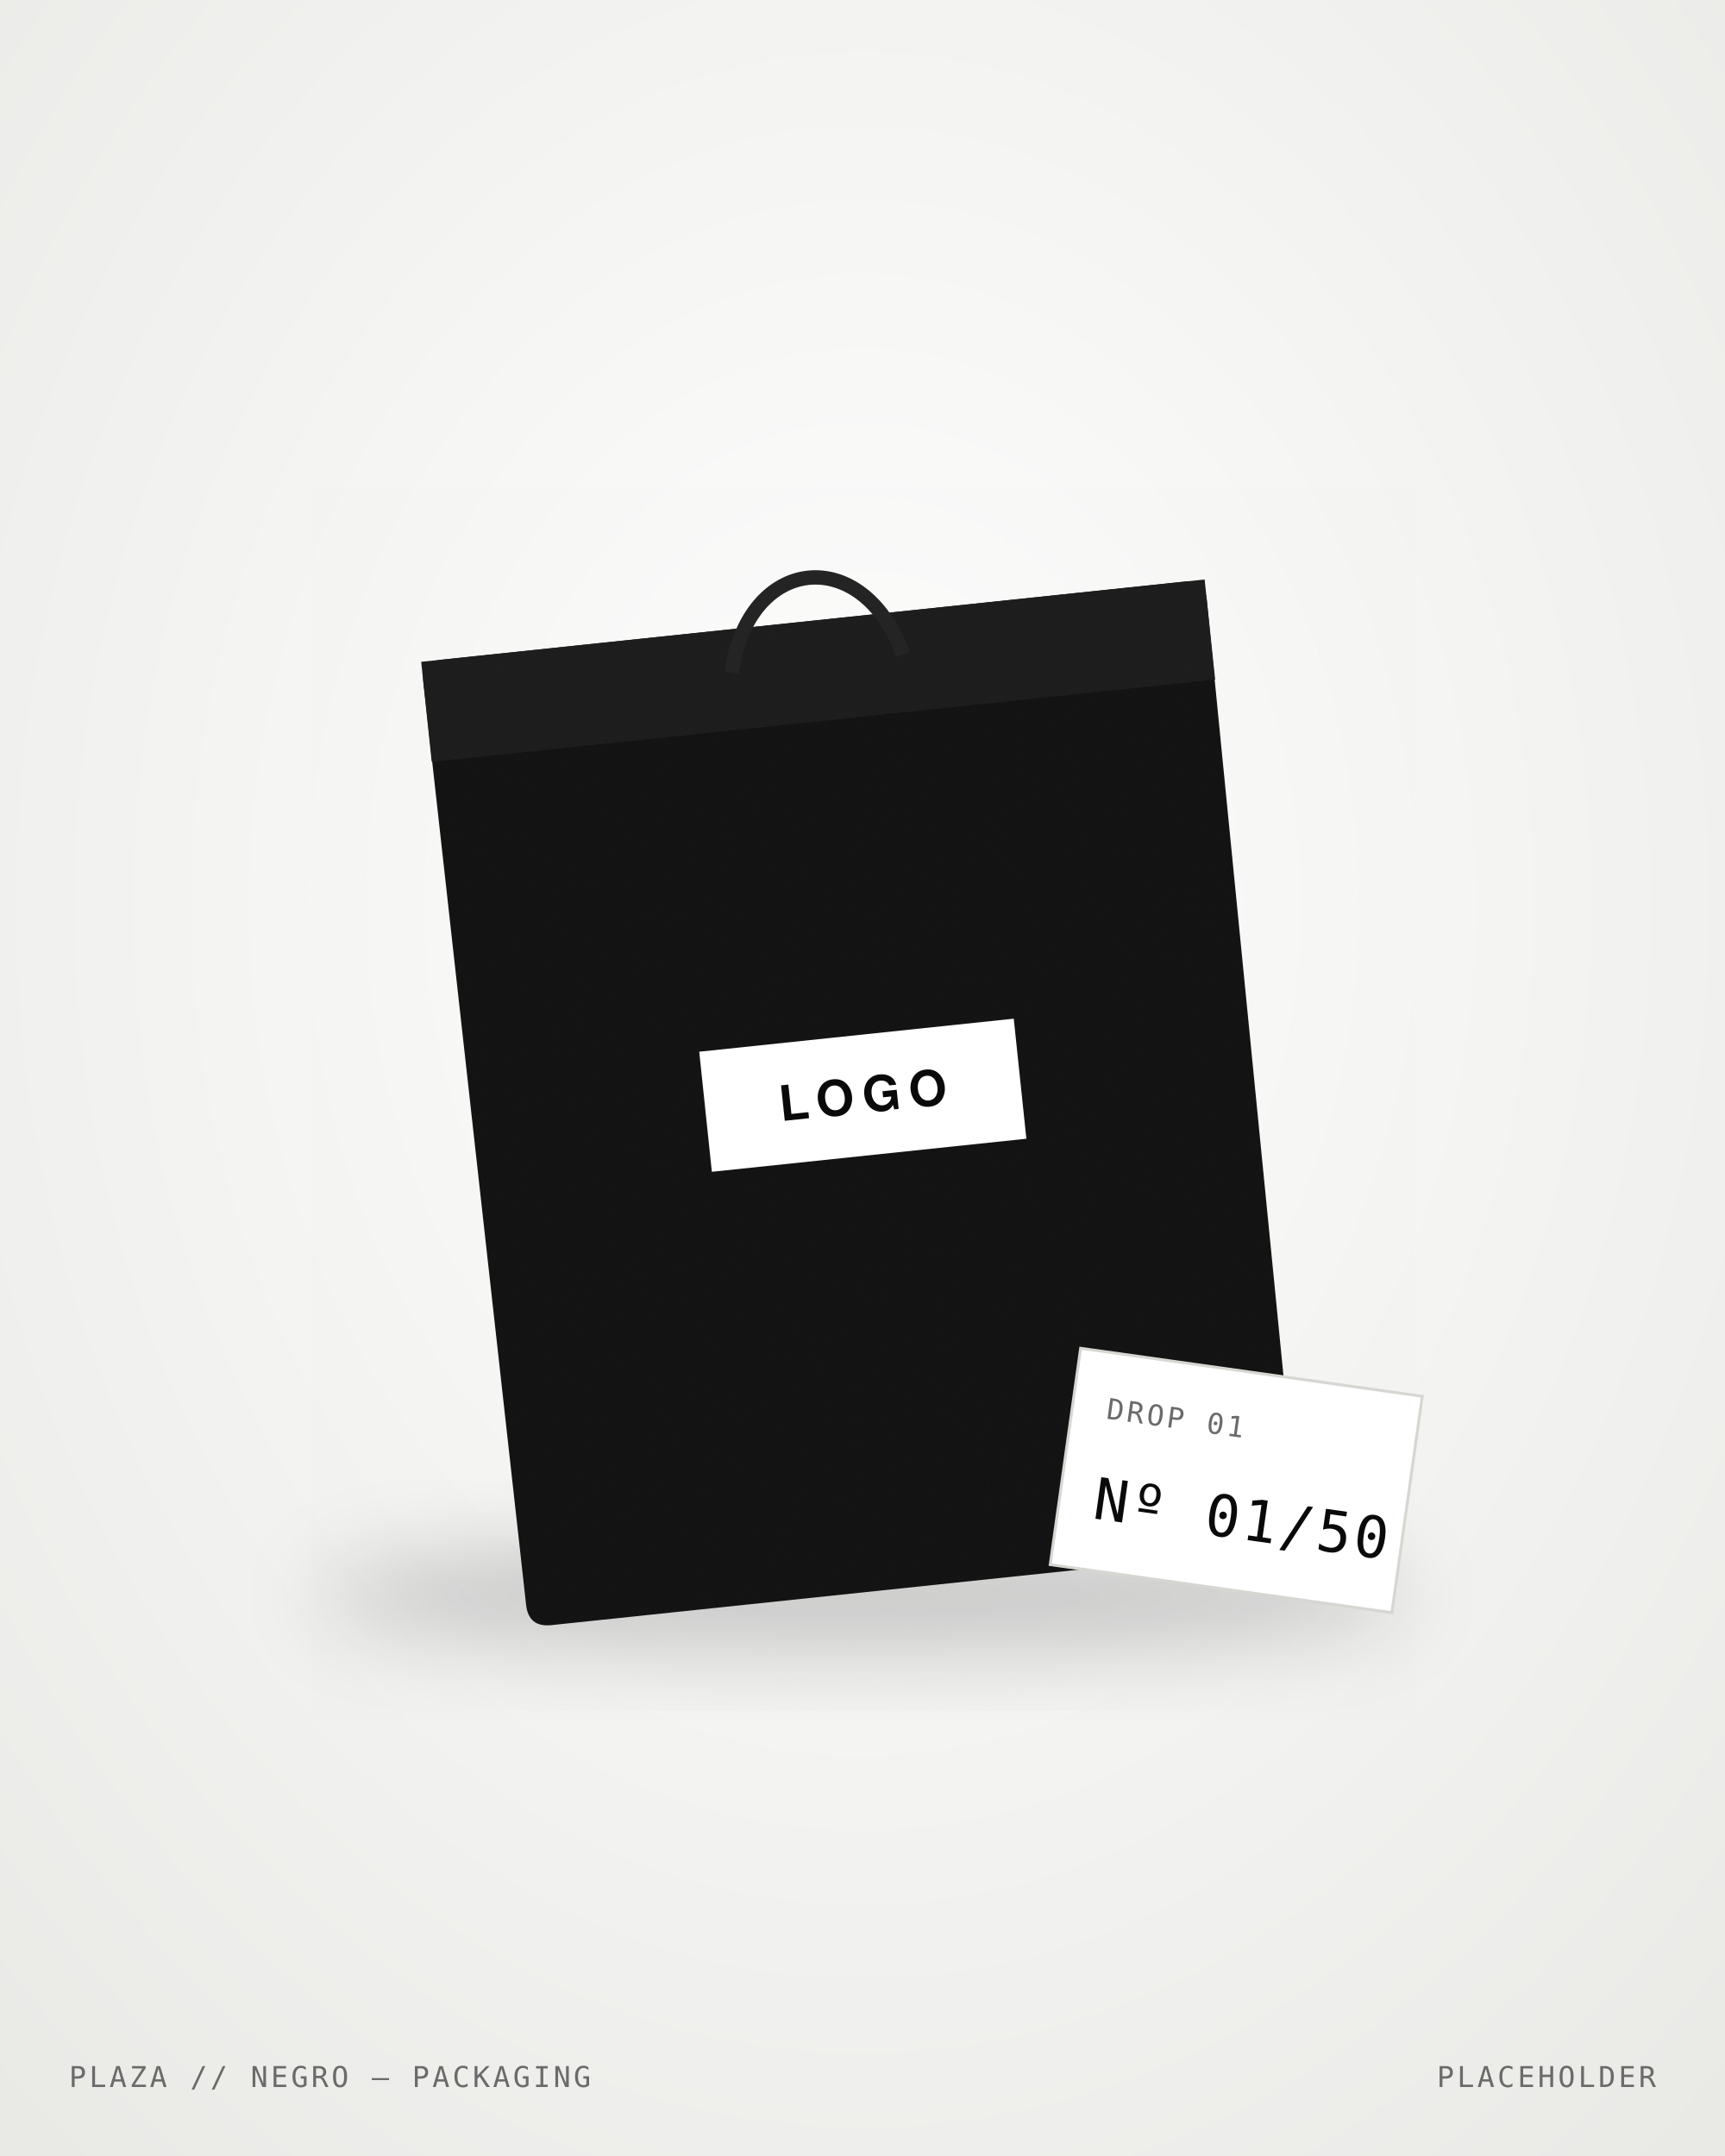
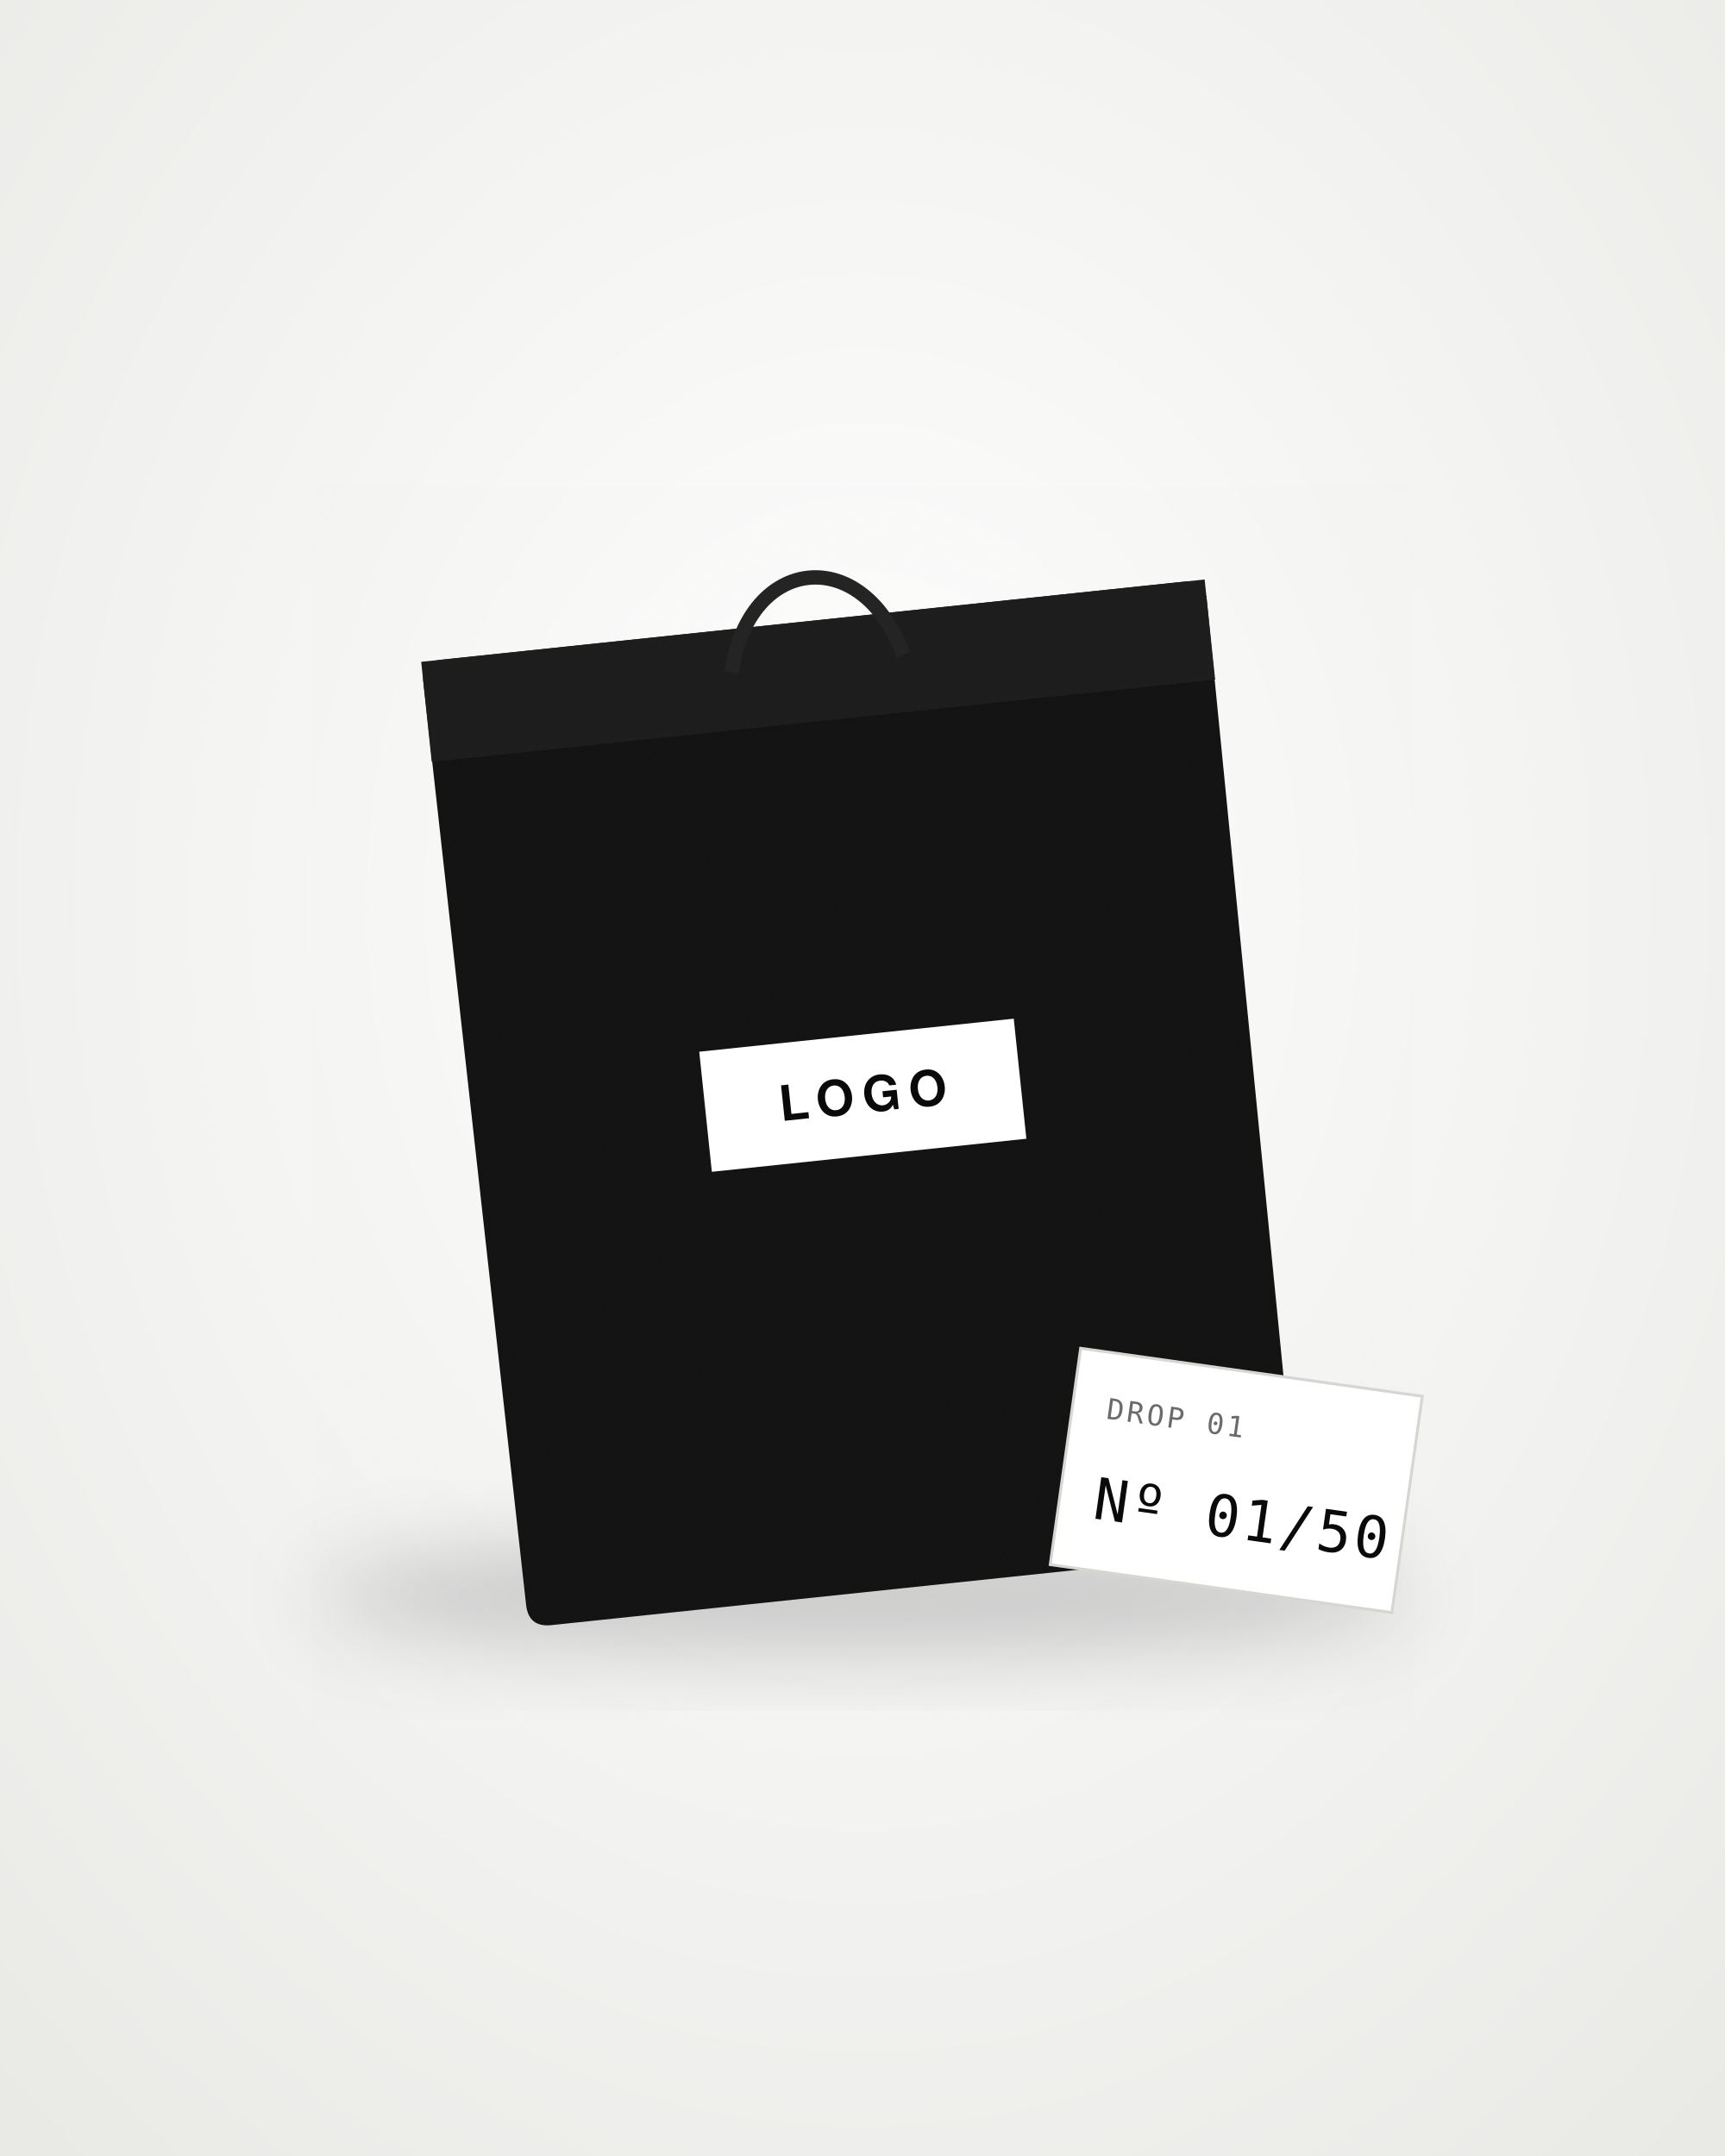
<svg xmlns="http://www.w3.org/2000/svg" viewBox="0 0 1200 1500" width="1200" height="1500" role="img" aria-label="PLAZA // NEGRO — PACKAGING">
  <defs>
    <radialGradient id="studio-plaza-packaging" cx="50%" cy="42%" r="75%">
      <stop offset="0" stop-color="#FFFFFF" />
      <stop offset="1" stop-color="#E9E9E6" />
    </radialGradient>
    <linearGradient id="black-plaza-packaging" x1="0" y1="0" x2="0" y2="1">
      <stop offset="0" stop-color="#2a2a2a" />
      <stop offset=".35" stop-color="#0A0A0A" />
      <stop offset="1" stop-color="#000" />
    </linearGradient>
    <linearGradient id="lens-plaza-packaging" x1="0" y1="0" x2=".3" y2="1">
      <stop offset="0" stop-color="#262626" />
      <stop offset=".5" stop-color="#0d0d0d" />
      <stop offset="1" stop-color="#030303" />
    </linearGradient>
    <linearGradient id="smoke-plaza-packaging" x1="0" y1="0" x2="0" y2="1">
      <stop offset="0" stop-color="#4a4a48" />
      <stop offset="1" stop-color="#1c1c1b" />
    </linearGradient>
    <linearGradient id="mirror-plaza-packaging" x1="0" y1="0" x2=".2" y2="1">
      <stop offset="0" stop-color="#f7f7f5" />
      <stop offset=".42" stop-color="#b9b9b6" />
      <stop offset=".5" stop-color="#6d6d6a" />
      <stop offset=".62" stop-color="#cfcfcb" />
      <stop offset="1" stop-color="#8d8d89" />
    </linearGradient>
    <linearGradient id="silver-plaza-packaging" x1="0" y1="0" x2="1" y2="1">
      <stop offset="0" stop-color="#f4f4f2" />
      <stop offset=".45" stop-color="#9c9c98" />
      <stop offset=".6" stop-color="#e2e2df" />
      <stop offset="1" stop-color="#7d7d79" />
    </linearGradient>
    <filter id="soft-plaza-packaging" x="-50%" y="-50%" width="200%" height="200%">
      <feGaussianBlur stdDeviation="28" />
    </filter>
    <filter id="grain-plaza-packaging" x="0" y="0" width="100%" height="100%">
      <feTurbulence type="fractalNoise" baseFrequency=".85" numOctaves="2" stitchTiles="stitch" />
      <feColorMatrix type="matrix" values="0 0 0 0 .5  0 0 0 0 .5  0 0 0 0 .5  0 0 0 .55 0" />
    </filter>
  </defs>
  <rect width="1200" height="1500" fill="url(#studio-plaza-packaging)" />
  <ellipse cx="600" cy="1110" rx="380" ry="40" fill="#000" opacity=".18" filter="url(#soft-plaza-packaging)" />
  <g transform="translate(600 760) rotate(-6)">
    <path d="M -260 -330 L 260 -330 Q 274 -330 274 -316 L 270 330 Q 270 346 254 346 L -254 346 Q -270 346 -270 330 L -274 -316 Q -274 -330 -260 -330 Z" fill="#111" />
    <rect x="-274" y="-330" width="548" height="70" fill="#1b1b1b" />
    <path d="M -60 -300 C -40 -380 40 -380 60 -300" stroke="#222" stroke-width="10" fill="none" />
    <rect x="-274" y="-330" width="548" height="676" fill="#fff" opacity=".05" filter="url(#grain-plaza-packaging)" />
    <rect x="-110" y="-40" width="220" height="84" fill="#fff" />
    <text x="0" y="14" text-anchor="middle" font-family="Helvetica, Arial, sans-serif" font-weight="600" font-size="34" letter-spacing="6" fill="#0A0A0A">LOGO</text>
  </g>
  <g transform="translate(860 1030) rotate(8)">
    <rect x="-120" y="-76" width="240" height="152" fill="#fff" stroke="#D6D6D2" stroke-width="2" />
    <text x="-96" y="-30" font-family="ui-monospace, Menlo, monospace" font-size="20" letter-spacing="2" fill="#6B6B6B">DROP 01</text>
    <text x="-96" y="40" font-family="ui-monospace, Menlo, monospace" font-size="40" letter-spacing="2" fill="#0A0A0A">Nº 01/50</text>
  </g>
-   <g font-family="ui-monospace, Menlo, Consolas, monospace" font-size="20" letter-spacing="2" fill="#6B6B6B">
-     <text x="48" y="1452">PLAZA // NEGRO — PACKAGING</text>
-     <text x="1152" y="1452" text-anchor="end">PLACEHOLDER</text>
-   </g>
</svg>
